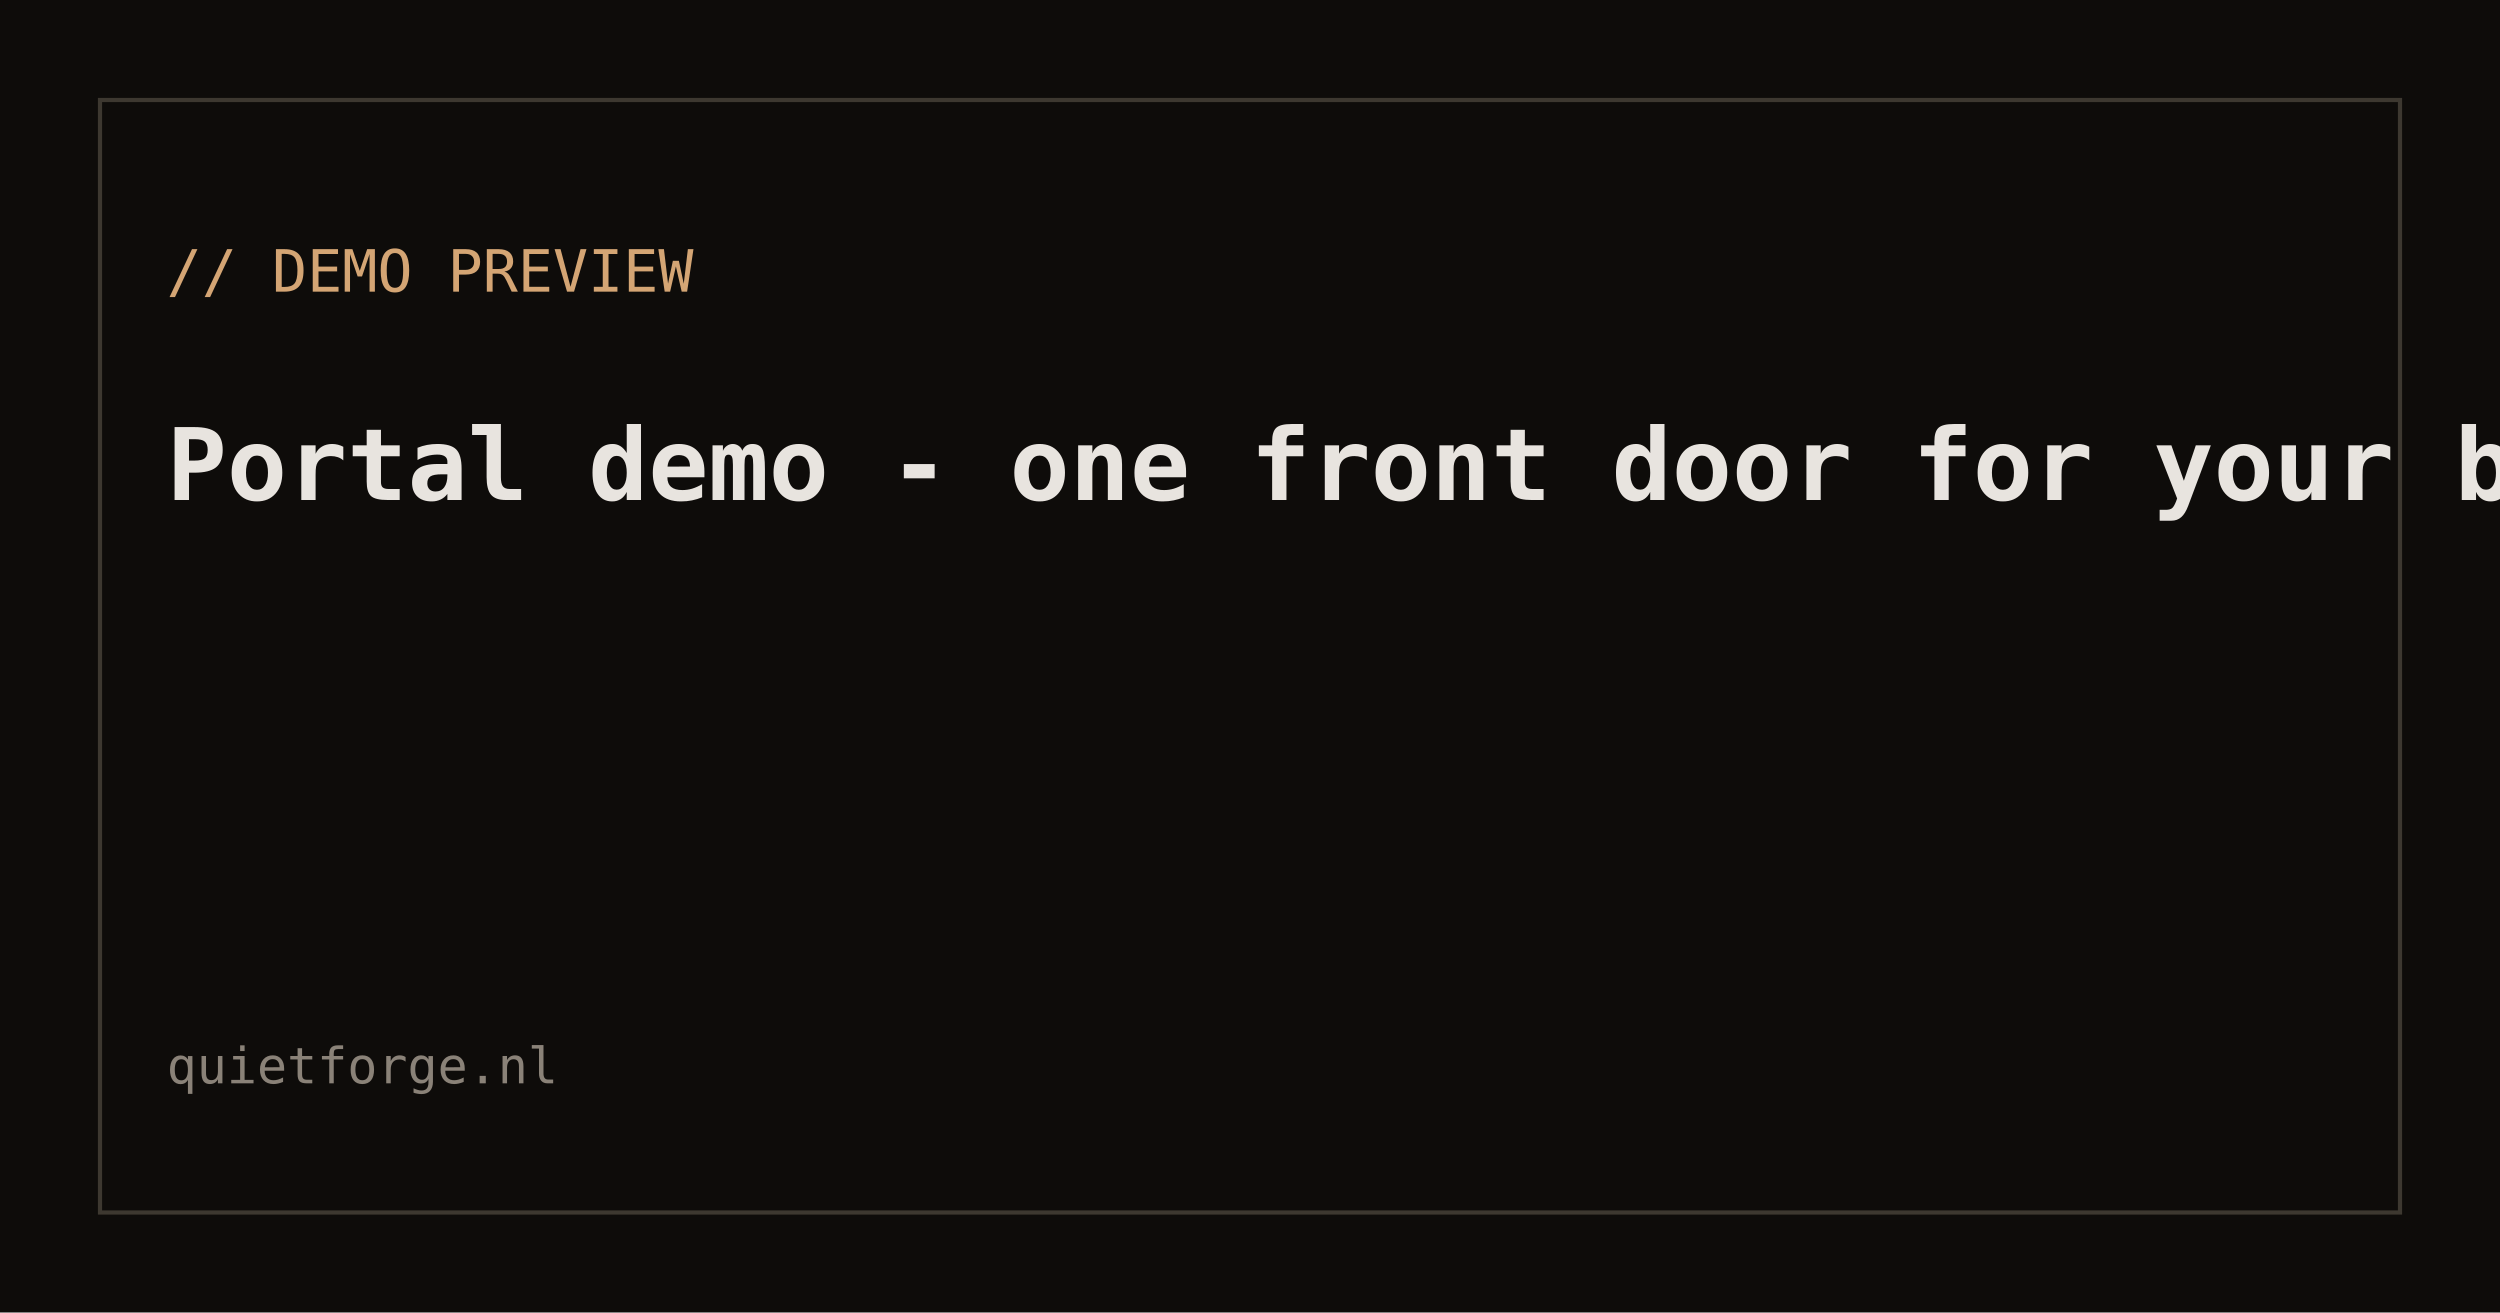
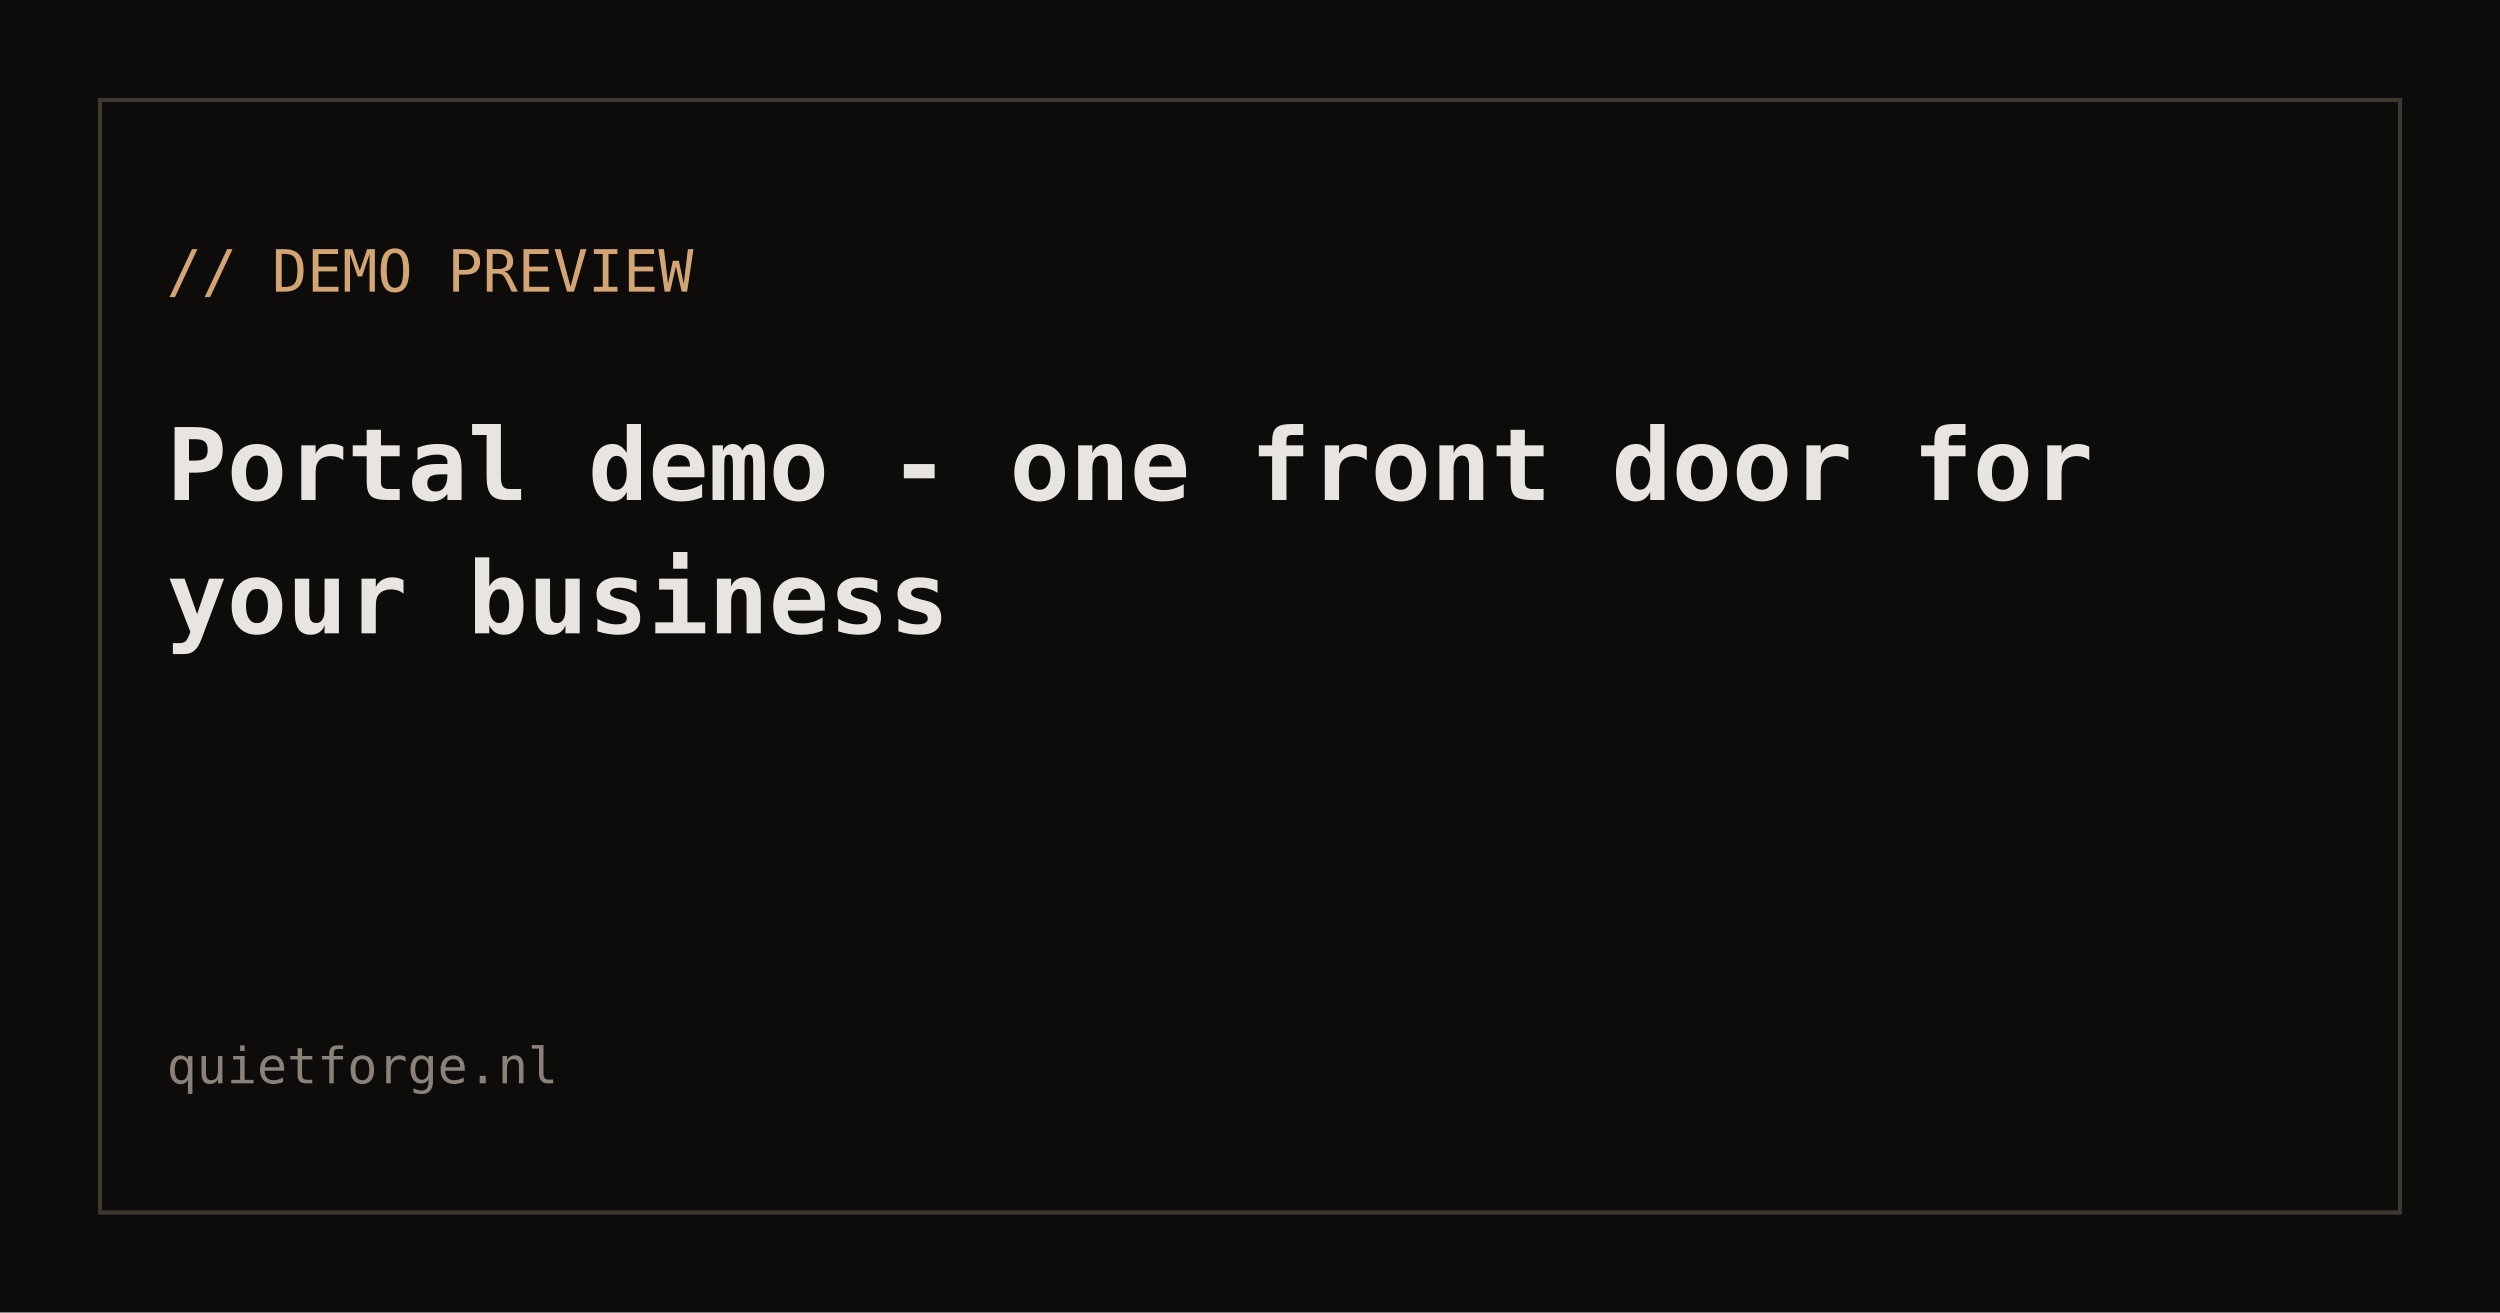
<svg xmlns="http://www.w3.org/2000/svg" width="1200" height="630" viewBox="0 0 1200 630">
  <rect width="1200" height="630" fill="#0e0c0a" />
  <rect x="48" y="48" width="1104" height="534" fill="none" stroke="#3d3830" stroke-width="2" />
  <text x="80" y="140" fill="#d4a574" font-family="monospace" font-size="28">// DEMO PREVIEW</text>
-   <text x="80" y="240" fill="#e8e4df" font-family="monospace" font-size="48" font-weight="bold">Portal demo - one front door for your busi</text>
+   <text x="80" y="240" fill="#e8e4df" font-family="monospace" font-size="48" font-weight="bold">Portal demo - one front door for</text>
+   <text x="80" y="304" fill="#e8e4df" font-family="monospace" font-size="48" font-weight="bold">your business</text>
  <text x="80" y="520" fill="#8a8278" font-family="monospace" font-size="24">quietforge.nl</text>
</svg>
